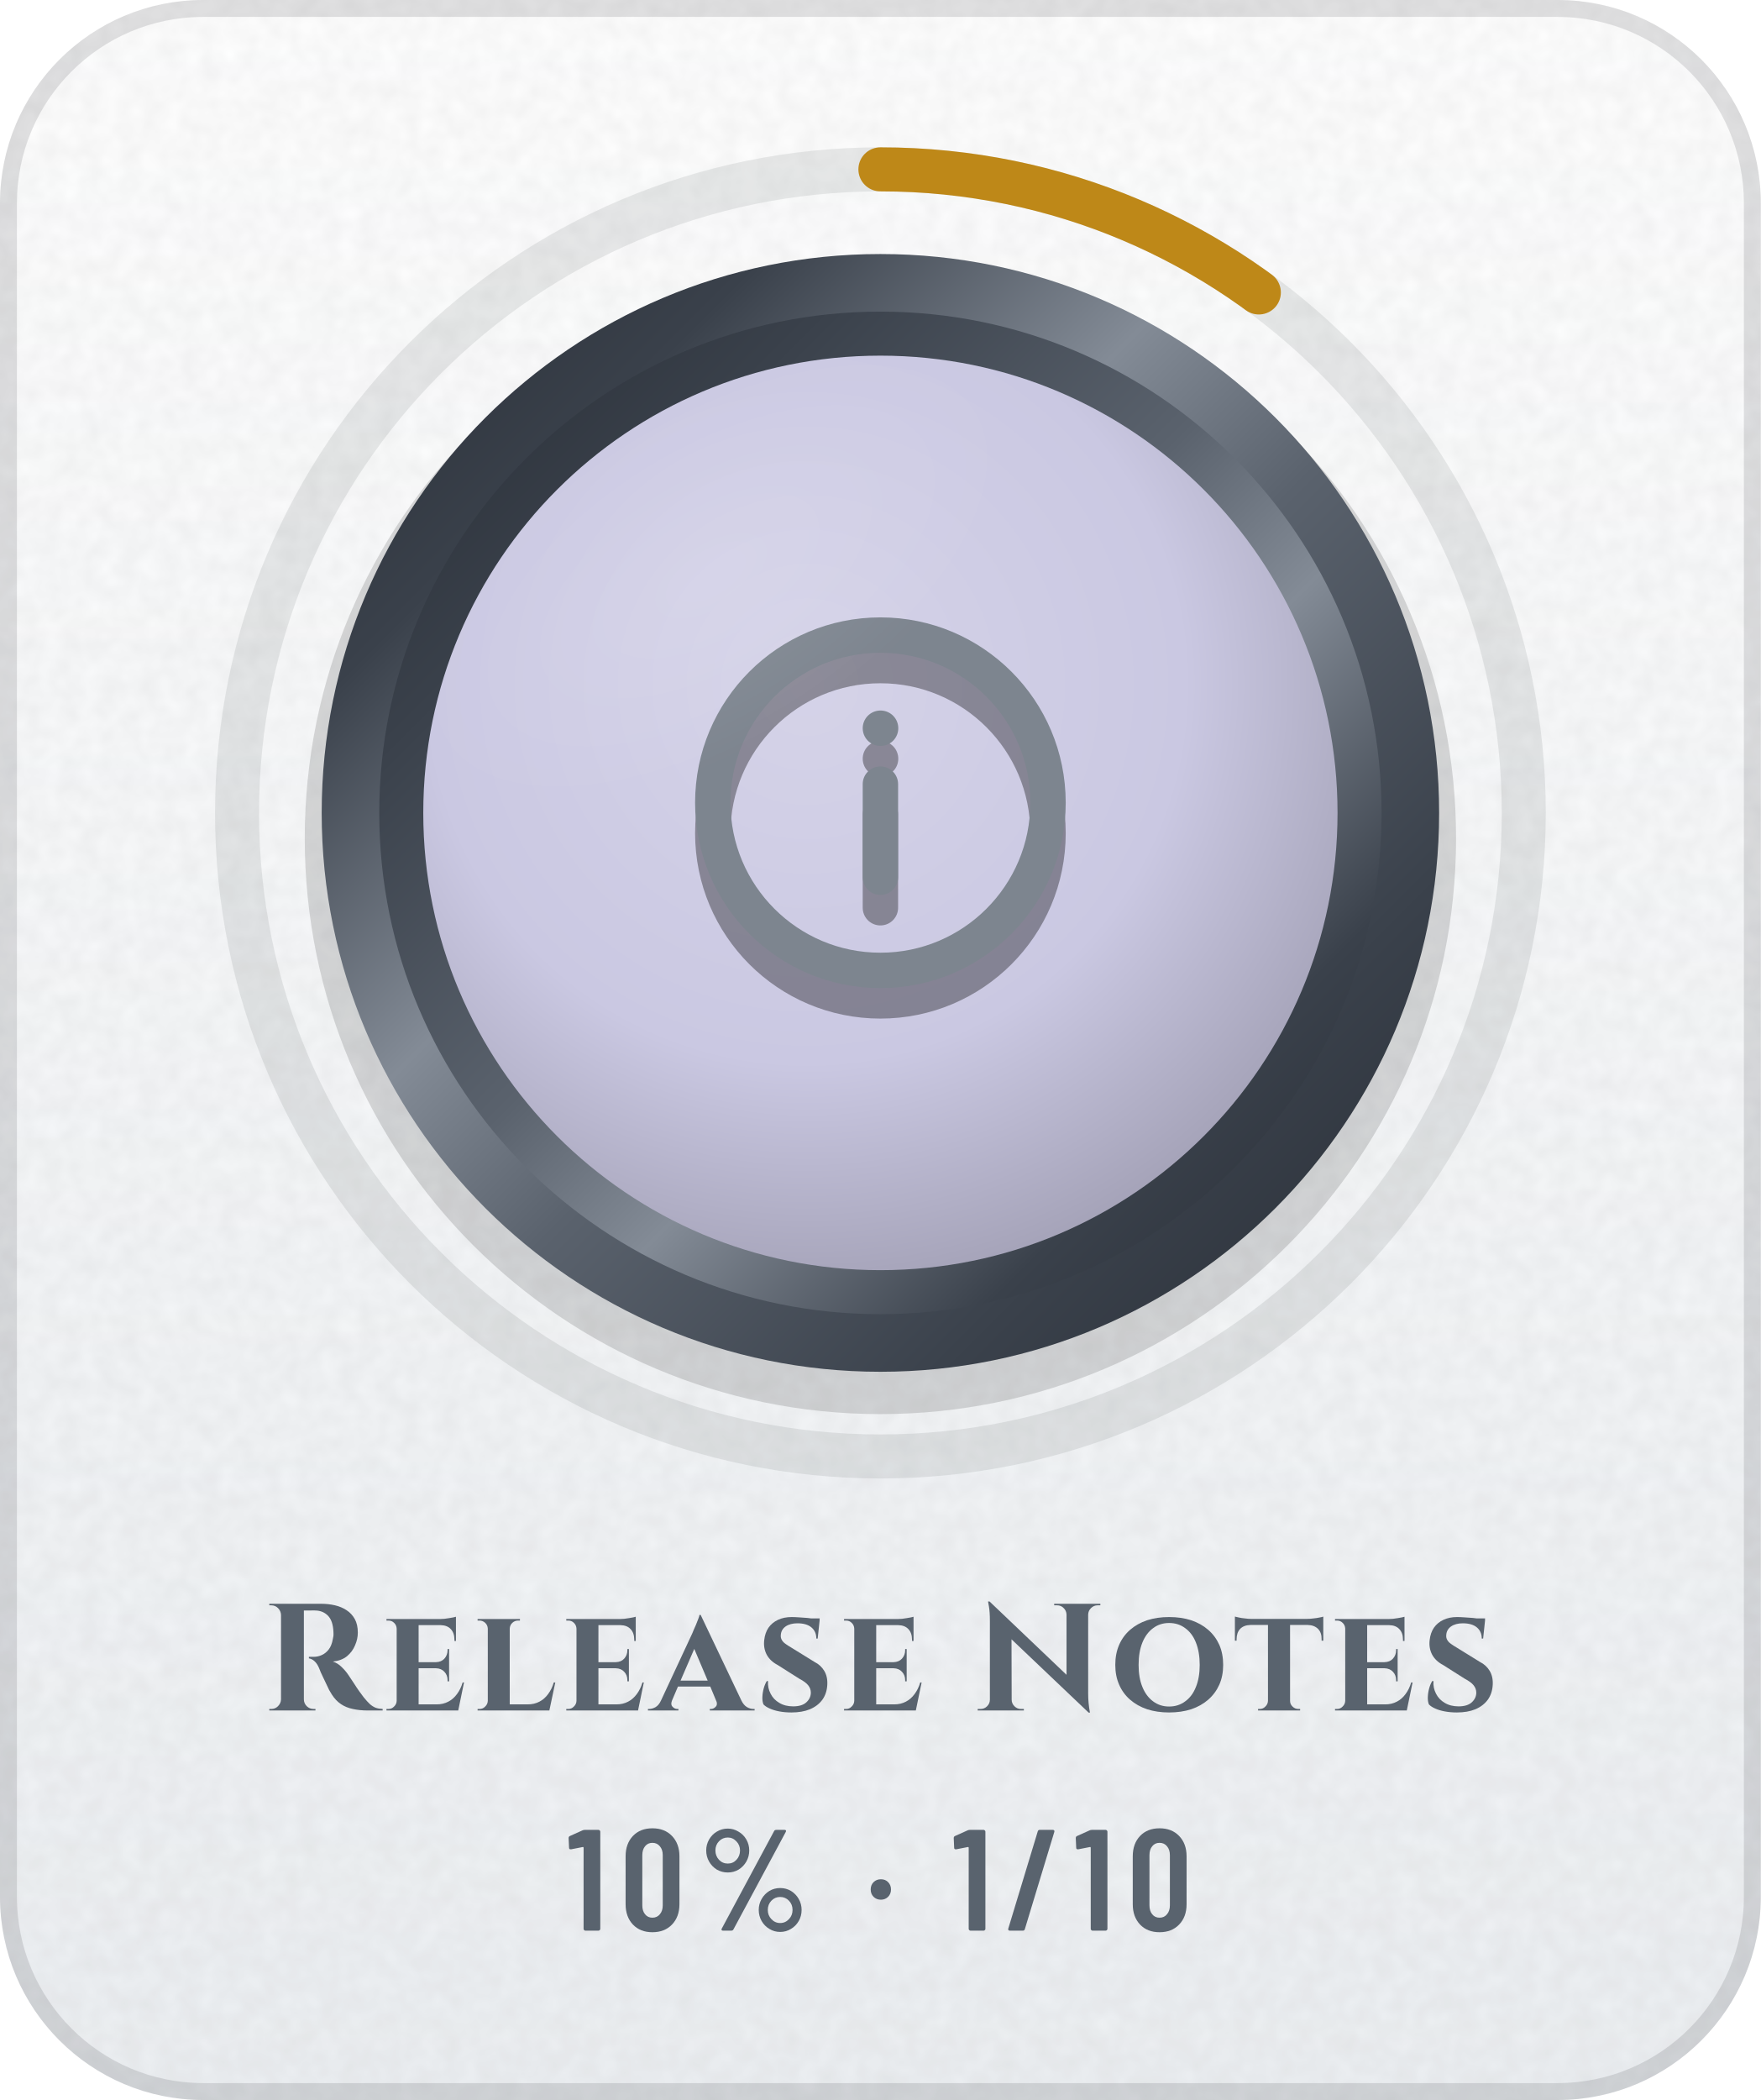
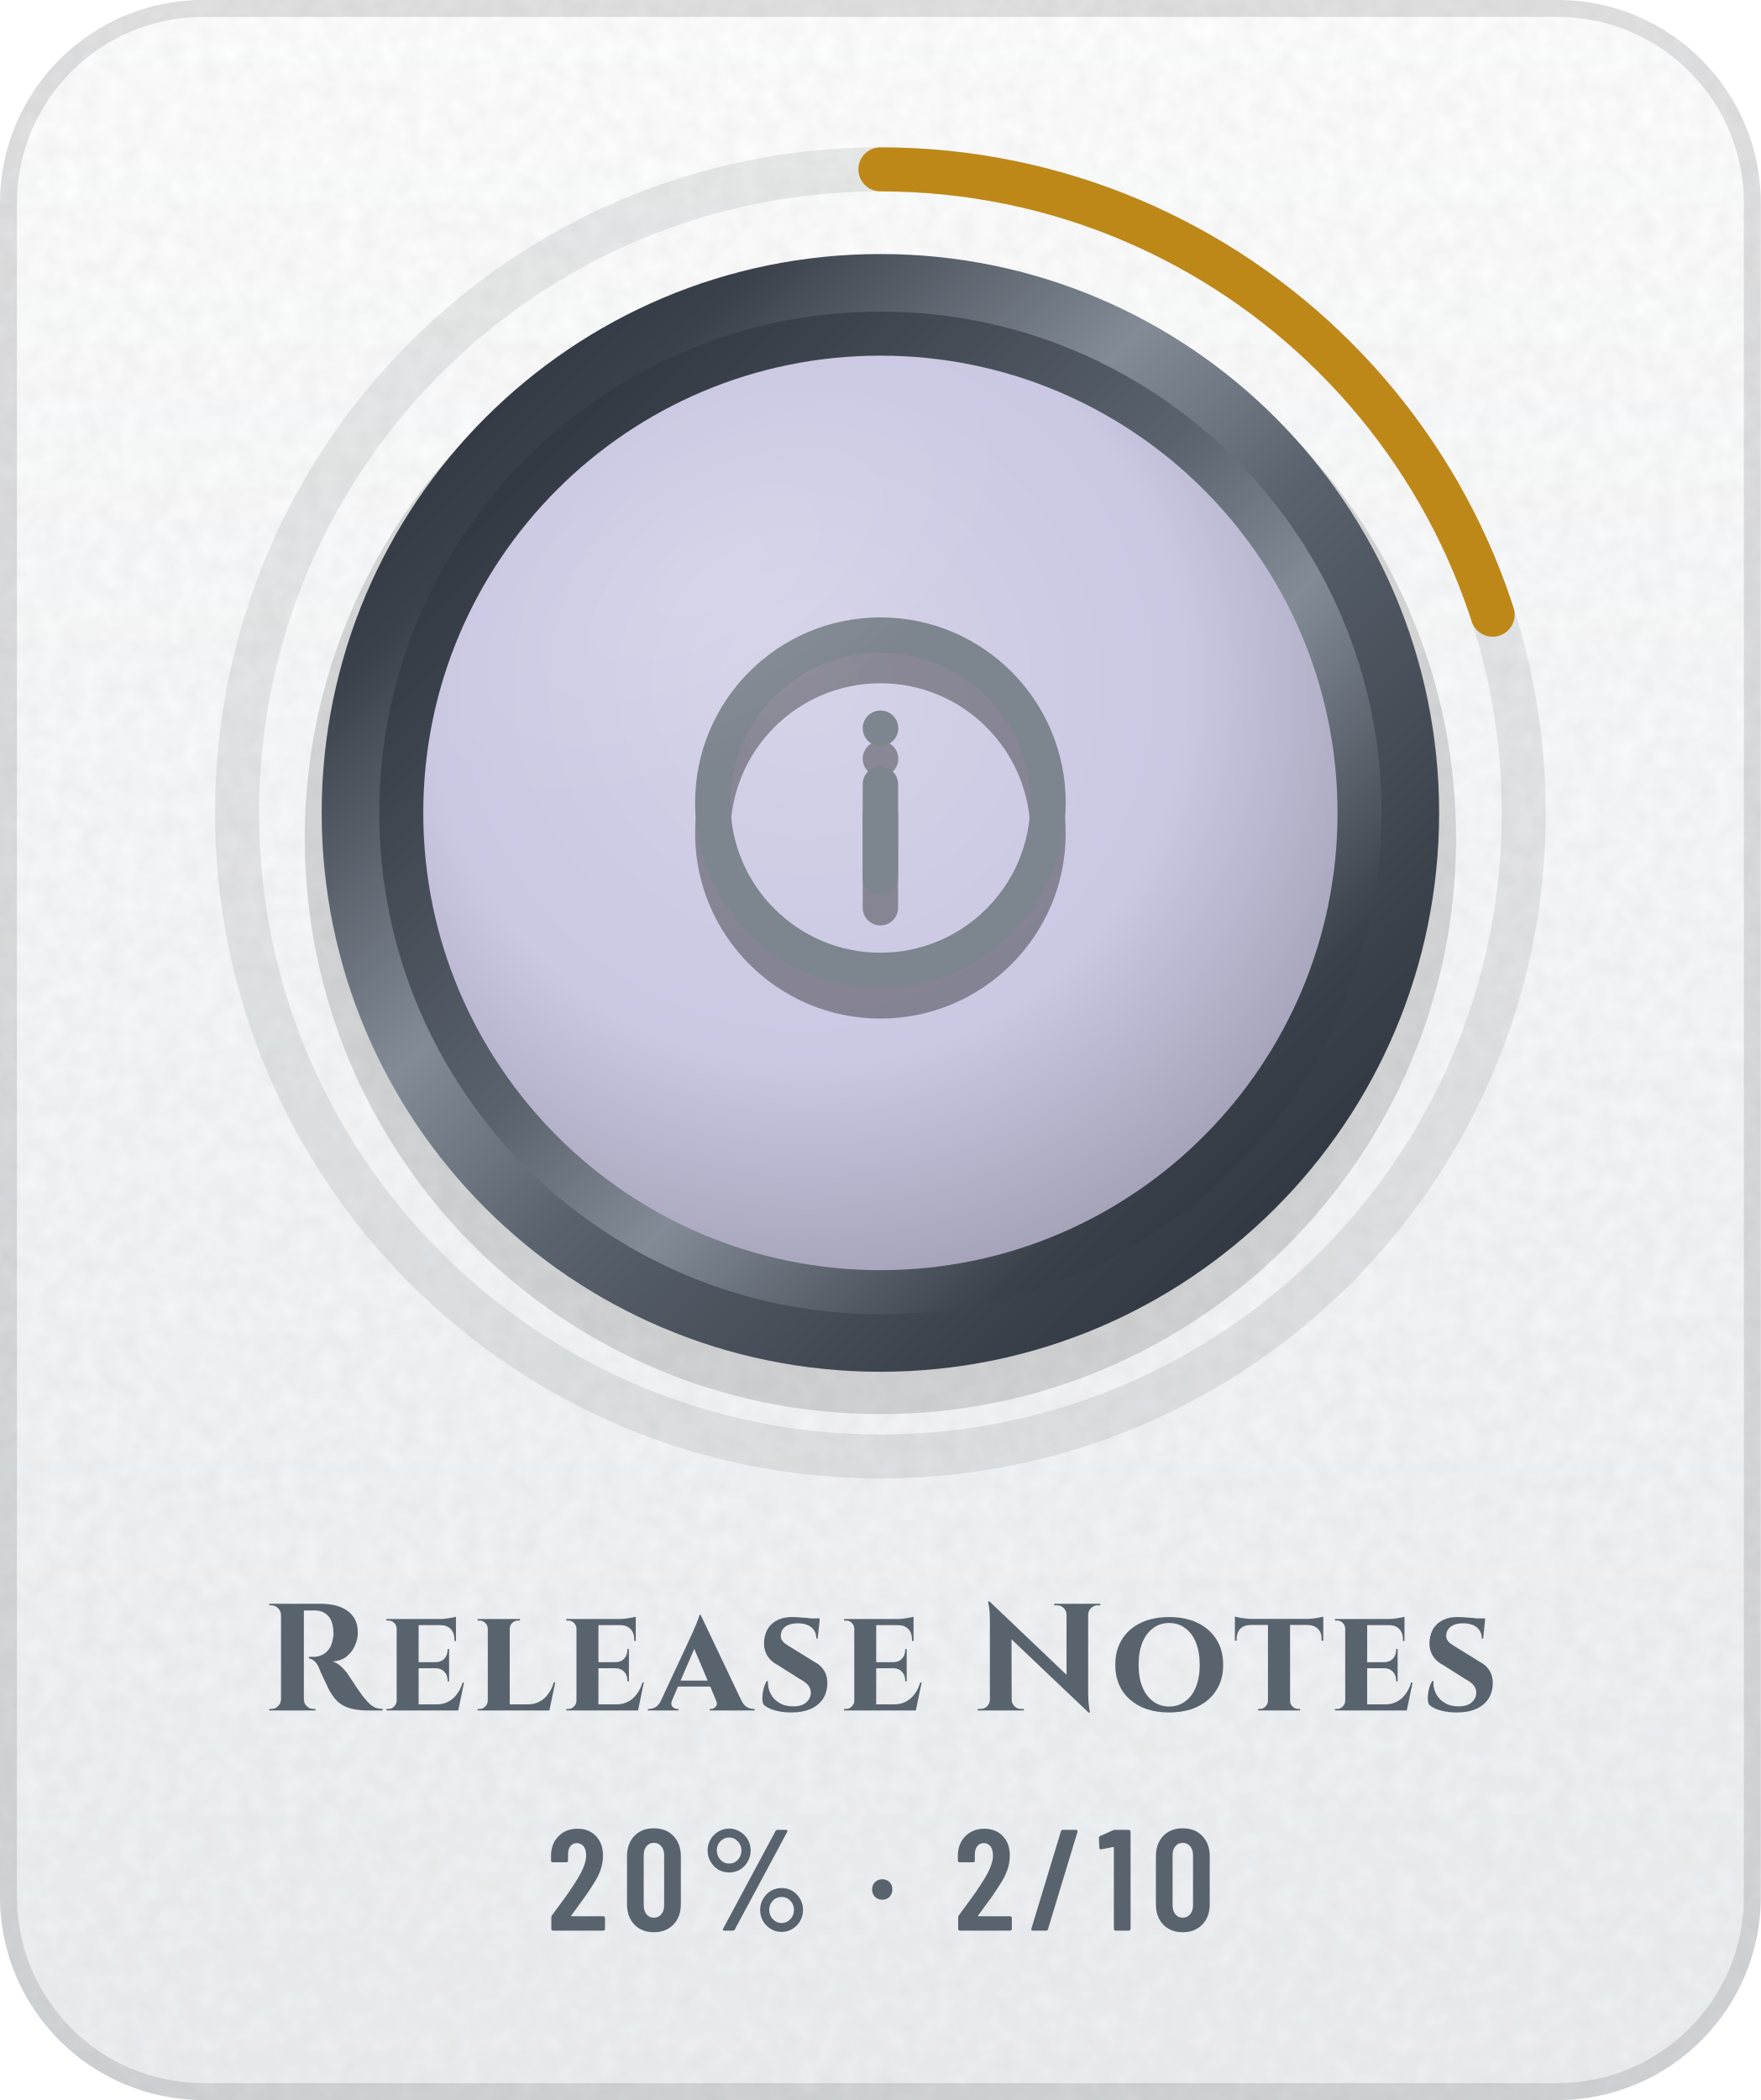
- <svg xmlns="http://www.w3.org/2000/svg" width="104" height="124" viewBox="0 0 104 124" role="img" aria-label="Release Notes: 10% (1 of 10)">
+ <svg xmlns="http://www.w3.org/2000/svg" width="104" height="124" viewBox="0 0 104 124" role="img" aria-label="Release Notes: 20% (2 of 10)">
  <defs>
    <linearGradient id="bg" x1="0" y1="0" x2="0" y2="1">
      <stop offset="0" stop-color="#FFFFFF" />
      <stop offset="1" stop-color="#EDF0F3" />
    </linearGradient>
    <clipPath id="card">
      <rect width="104" height="124" rx="12" />
    </clipPath>
    <filter id="grain" x="0" y="0" width="100%" height="100%">
      <feTurbulence type="fractalNoise" baseFrequency=".85" numOctaves="2" stitchTiles="stitch" />
      <feColorMatrix values="0 0 0 0 0 0 0 0 0 0 0 0 0 0 0 0 0 0 .05 0" />
    </filter>
    <radialGradient id="glow" cx=".5" cy=".5" r=".5">
      <stop offset="0" stop-color="#5A626D" stop-opacity="0" />
      <stop offset="1" stop-color="#5A626D" stop-opacity="0" />
    </radialGradient>
    <linearGradient id="mh" x1="0" y1="0" x2="1" y2="0">
      <stop offset="0" stop-color="#252A32" />
      <stop offset="0.2" stop-color="#3A414B" />
      <stop offset="0.4" stop-color="#838B96" />
      <stop offset="0.54" stop-color="#5A626D" />
      <stop offset="0.78" stop-color="#3A414B" />
      <stop offset="1" stop-color="#252A32" />
    </linearGradient>
    <linearGradient id="md" x1="0" y1="0" x2="1" y2="1">
      <stop offset="0" stop-color="#252A32" />
      <stop offset="0.2" stop-color="#3A414B" />
      <stop offset="0.4" stop-color="#838B96" />
      <stop offset="0.54" stop-color="#5A626D" />
      <stop offset="0.78" stop-color="#3A414B" />
      <stop offset="1" stop-color="#252A32" />
    </linearGradient>
    <linearGradient id="mdr" x1="1" y1="1" x2="0" y2="0">
      <stop offset="0" stop-color="#252A32" />
      <stop offset="0.2" stop-color="#3A414B" />
      <stop offset="0.4" stop-color="#838B96" />
      <stop offset="0.54" stop-color="#5A626D" />
      <stop offset="0.78" stop-color="#3A414B" />
      <stop offset="1" stop-color="#252A32" />
    </linearGradient>
    <linearGradient id="dia" x1="0" y1="0" x2="1" y2="0">
      <stop offset="0" stop-color="#2F7DD1" />
      <stop offset=".5" stop-color="#7B61E0" />
      <stop offset="1" stop-color="#C2449A" />
    </linearGradient>
    <linearGradient id="pb" x1="0" y1="0" x2="1" y2="0">
      <stop offset="0" stop-color="#8F5125" />
      <stop offset="1" stop-color="#CC8850" />
    </linearGradient>
    <linearGradient id="shg" x1="0" y1="0" x2="1" y2="0">
      <stop offset="0" stop-color="#FFFFFF" stop-opacity="0" />
      <stop offset=".5" stop-color="#FFFFFF" stop-opacity=".6" />
      <stop offset="1" stop-color="#FFFFFF" stop-opacity="0" />
    </linearGradient>
    <radialGradient id="en" cx=".42" cy=".36" r=".75">
      <stop offset="0" stop-color="#D5D3E8" />
      <stop offset=".55" stop-color="#CAC8E2" />
      <stop offset="1" stop-color="#9896AA" />
    </radialGradient>
    <linearGradient id="ig" gradientUnits="userSpaceOnUse" x1="0" y1="34" x2="0" y2="62">
      <stop offset="0" stop-color="#7D858F" />
      <stop offset="1" stop-color="#4E5661" />
    </linearGradient>
    <radialGradient id="gl" cx=".5" cy=".5" r=".5">
      <stop offset="0" stop-color="#FFFFFF" stop-opacity=".45" />
      <stop offset="1" stop-color="#FFFFFF" stop-opacity="0" />
    </radialGradient>
    <clipPath id="fc">
      <circle cx="52" cy="48" r="27" />
    </clipPath>
  </defs>
  <g clip-path="url(#card)">
    <rect width="104" height="124" fill="url(#bg)" />
    <rect width="104" height="124" filter="url(#grain)" />
  </g>
  <rect x=".5" y=".5" width="103" height="123" rx="11.5" fill="none" stroke="#1F2328" stroke-opacity=".13" />
  <circle cx="52" cy="48" r="48" fill="url(#glow)" />
  <circle cx="52" cy="48" r="38" fill="none" stroke="#1F2328" stroke-opacity=".09" stroke-width="2.6" />
-   <circle cx="52" cy="48" r="38" fill="none" stroke="#BE8818" stroke-width="2.6" stroke-linecap="round" stroke-dasharray="23.9 238.8" transform="rotate(-90 52 48)" />
+   <circle cx="52" cy="48" r="38" fill="none" stroke="#BE8818" stroke-width="2.6" stroke-linecap="round" stroke-dasharray="47.8 238.8" transform="rotate(-90 52 48)" />
  <circle cx="52" cy="49.5" r="34" fill="#000000" fill-opacity=".14" />
  <circle cx="52" cy="48" r="33" fill="url(#md)" />
  <circle cx="52" cy="48" r="29.6" fill="url(#mdr)" />
  <circle cx="52" cy="48" r="27" fill="url(#en)" />
  <g transform="translate(38.8 36) scale(1.1)" fill="none" stroke="#000000" stroke-width="1.9" stroke-linecap="round" stroke-linejoin="round" stroke-opacity=".35">
    <circle cx="12" cy="12" r="9" />
    <path d="M12 11v5M12 8h.01" />
  </g>
  <g transform="translate(38.8 34.2) scale(1.1)" fill="none" stroke="url(#ig)" stroke-width="1.9" stroke-linecap="round" stroke-linejoin="round">
    <circle cx="12" cy="12" r="9" />
    <path d="M12 11v5M12 8h.01" />
  </g>
  <g clip-path="url(#fc)">
    <ellipse cx="42" cy="34" rx="20" ry="10" transform="rotate(-32 42 34)" fill="url(#gl)" opacity=".25" />
  </g>
  <g transform="translate(15.5 101) scale(0.009 -0.009)" fill="#59636E">
    <use href="#s82" x="0" />
    <use href="#s101" x="780" />
    <use href="#s108" x="1378" />
    <use href="#s101" x="1960" />
    <use href="#s97" x="2557" />
    <use href="#s115" x="3235" />
    <use href="#s101" x="3783" />
    <use href="#s78" x="4664" />
    <use href="#s111" x="5562" />
    <use href="#s116" x="6372" />
    <use href="#s101" x="7005" />
    <use href="#s115" x="7602" />
  </g>
-   <g transform="translate(33.5 114) scale(0.0085 -0.0085)" fill="#59636E">
-     <use href="#m49" x="0" />
-     <use href="#m48" x="368" />
-     <use href="#m37" x="912" />
-     <use href="#m183" x="2072" />
-     <use href="#m49" x="2676" />
-     <use href="#m47" x="3044" />
-     <use href="#m49" x="3524" />
-     <use href="#m48" x="3892" />
+   <g transform="translate(32.3 114) scale(0.0085 -0.0085)" fill="#59636E">
+     <use href="#m50" x="0" />
+     <use href="#m48" x="519" />
+     <use href="#m37" x="1063" />
+     <use href="#m183" x="2223" />
+     <use href="#m50" x="2827" />
+     <use href="#m47" x="3346" />
+     <use href="#m49" x="3826" />
+     <use href="#m48" x="4194" />
  </g>
  <defs>
    <path id="m37" d="M54 557Q54 598 74 633Q94 668 128 688Q163 709 204 709Q244 709 278 688Q313 668 333 633Q353 598 353 557Q353 515 333 480Q313 445 279 424Q245 404 204 404Q163 404 128 424Q94 445 74 480Q54 515 54 557ZM162 14 526 692Q530 700 541 700H599Q606 700 608 696Q610 692 607 686L243 8Q239 0 228 0H170Q163 0 161 4Q159 8 162 14ZM289 557Q289 594 264 620Q239 647 204 647Q168 647 143 621Q118 595 118 557Q118 519 143 492Q168 466 204 466Q240 466 264 492Q289 519 289 557ZM419 144Q419 185 439 220Q459 255 493 276Q527 296 568 296Q609 296 643 276Q677 255 697 220Q717 185 717 144Q717 102 697 67Q677 32 643 12Q609 -9 568 -9Q527 -9 493 12Q459 32 439 67Q419 102 419 144ZM654 144Q654 182 629 208Q604 234 568 234Q532 234 507 208Q482 182 482 144Q482 106 507 80Q532 53 568 53Q604 53 629 80Q654 106 654 144Z" />
    <path id="m47" d="M21 14 226 690Q229 700 239 700H331Q337 700 340 696Q343 692 341 686L136 10Q133 0 123 0H31Q25 0 22 4Q19 8 21 14Z" />
    <path id="m48" d="M38 183V517Q38 604 89 658Q140 711 224 711Q309 711 360 658Q412 604 412 517V183Q412 96 360 42Q309 -11 224 -11Q140 -11 89 42Q38 96 38 183ZM296 176V524Q296 563 276 586Q257 610 224 610Q192 610 173 586Q154 563 154 524V176Q154 137 173 114Q192 90 224 90Q257 90 276 114Q296 137 296 176Z" />
    <path id="m49" d="M122 700H218Q223 700 226 696Q230 693 230 688V12Q230 7 226 4Q223 0 218 0H126Q121 0 118 4Q114 7 114 12V576Q114 578 112 580Q111 582 109 581L27 565H24Q13 565 13 576L10 643Q10 653 18 657L107 697Q114 700 122 700Z" />
+     <path id="m50" d="M173 100H392Q397 100 400 96Q404 93 404 88V12Q404 7 400 4Q397 0 392 0H43Q38 0 34 4Q31 7 31 12V92Q31 101 36 107L75 160Q114 212 152 266Q189 320 215 363Q273 459 273 522Q273 562 256 585Q238 608 209 608Q180 608 163 586Q146 563 147 526V487Q147 482 144 478Q140 475 135 475H41Q36 475 32 478Q29 482 29 487V530Q33 610 84 659Q134 708 214 708Q293 708 342 656Q390 605 390 521Q390 471 373 422Q356 373 319 317Q294 277 260 229Q225 181 214 166Q184 126 170 106Q168 104 169 102Q170 100 173 100Z" />
    <path id="m183" d="M37 286Q37 317 57 337Q77 357 108 357Q139 357 158 337Q178 317 178 286Q178 255 158 235Q138 215 108 215Q77 215 57 235Q37 255 37 286Z" />
    <path id="s78" d="M108 715 613 234V629Q612 655 594 672Q577 690 551 690H532V700H835V690H817Q792 690 774 672Q756 655 755 629V114Q755 77 758 48Q761 18 764 2L767 -14H758L252 467L253 71Q253 46 271 28Q289 10 314 10H333V0H30V10H49Q74 10 92 28Q110 46 110 71V590Q110 646 104 681L98 715Z" />
    <path id="s82" d="M122 73V627Q121 653 102 672Q84 690 58 690H45V700H388Q433 700 476 690Q519 680 552 658Q586 636 606 600Q626 564 626 511Q626 469 608 428Q591 386 555 356Q519 327 462 321Q494 311 520 285Q547 259 564 233Q565 231 576 215Q586 199 602 176Q617 152 634 128Q651 104 665 86Q687 59 705 42Q723 26 743 18Q763 11 789 10V0H691Q637 0 593 10Q549 19 515 42Q481 65 456 104Q448 116 438 134Q429 153 419 174Q409 195 400 214Q390 234 383 250Q376 266 373 275Q360 307 342 323Q325 339 305 342V352H336Q363 352 388 363Q414 374 434 399Q454 424 462 468Q464 477 466 489Q467 501 466 516Q463 588 430 622Q397 655 348 656Q334 657 318 656Q301 656 288 656H272V73Q272 47 291 28Q310 10 336 10H348V0H45V10H58Q84 10 102 28Q121 47 122 73Z" />
    <path id="s97" d="M319 627 586 66Q601 35 623 22Q645 10 665 10H673V0H379V10H387Q404 10 418 25Q429 36 424 56L382 157H170L130 63Q121 38 134 25Q148 10 165 10H173V0H-27V10H-19Q1 10 23 22Q45 35 59 66L264 506Q266 512 273 528Q280 543 288 562Q296 582 303 600Q310 617 311 627ZM187 196H365L277 404Z" />
    <path id="s101" d="M543 184 505 0H34V10H47Q69 10 84 26Q100 41 101 63V537Q100 560 84 575Q69 590 47 590H34V600H385Q414 600 446 606Q478 611 490 615V456H480V465Q480 509 456 534Q433 559 389 560H245V317H359Q394 318 414 340Q435 363 435 396V403H445V191H435V199Q435 232 414 254Q394 276 359 277H245V40H363Q406 40 440 58Q473 75 497 108Q521 140 534 184Z" />
    <path id="s108" d="M544 184 505 0H34V10H47Q69 10 84 26Q100 41 101 63V537Q100 560 84 575Q68 590 46 590H34V600H312V590H300Q278 590 262 575Q246 560 245 537V40H363Q406 40 440 58Q473 75 497 108Q521 140 534 184Z" />
    <path id="s111" d="M388 613Q468 613 533 592Q598 570 645 529Q692 488 718 430Q743 372 743 299Q743 227 718 170Q692 112 645 71Q598 30 533 8Q468 -13 388 -13Q309 -13 244 8Q179 30 132 71Q85 112 60 170Q35 227 35 299Q35 372 60 430Q85 488 132 529Q179 570 244 592Q309 613 388 613ZM388 26Q449 26 494 60Q540 93 564 154Q589 215 589 299Q589 384 564 446Q540 507 494 540Q449 574 388 574Q328 574 283 540Q238 507 213 446Q188 384 188 299Q188 215 213 154Q238 93 283 60Q328 26 388 26Z" />
    <path id="s115" d="M238 613Q258 613 286 611Q315 609 343 607Q356 605 367 604H422L421 594Q422 594 422 594L409 472H400Q400 518 368 545Q336 572 276 572Q228 572 198 551Q169 530 167 495Q165 477 174 462Q182 448 198 437Q213 426 232 415L389 318Q429 298 452 260Q475 222 472 168Q469 112 440 71Q410 30 358 8Q307 -13 237 -13Q194 -13 157 -6Q120 1 94 13Q67 25 53 40Q45 60 46 88Q47 117 55 146Q63 174 75 193H83Q80 148 100 110Q119 72 157 50Q195 27 248 27Q306 27 335 54Q364 81 364 117Q364 144 346 166Q329 187 289 208L147 298Q97 324 74 367Q52 410 58 461Q63 509 86 543Q110 577 149 595Q188 613 238 613Z" />
    <path id="s116" d="M590 616V458H579V467Q580 510 556 535Q531 560 488 561H372V63Q372 41 388 26Q404 10 427 10H438V0H162V10H173Q195 10 210 26Q226 41 227 63V561H112Q68 560 44 535Q21 510 21 467V458H10V616Q19 614 36 610Q54 606 76 604Q97 601 115 601H484Q503 601 525 604Q547 606 565 610Q583 613 590 616Z" />
  </defs>
</svg>
